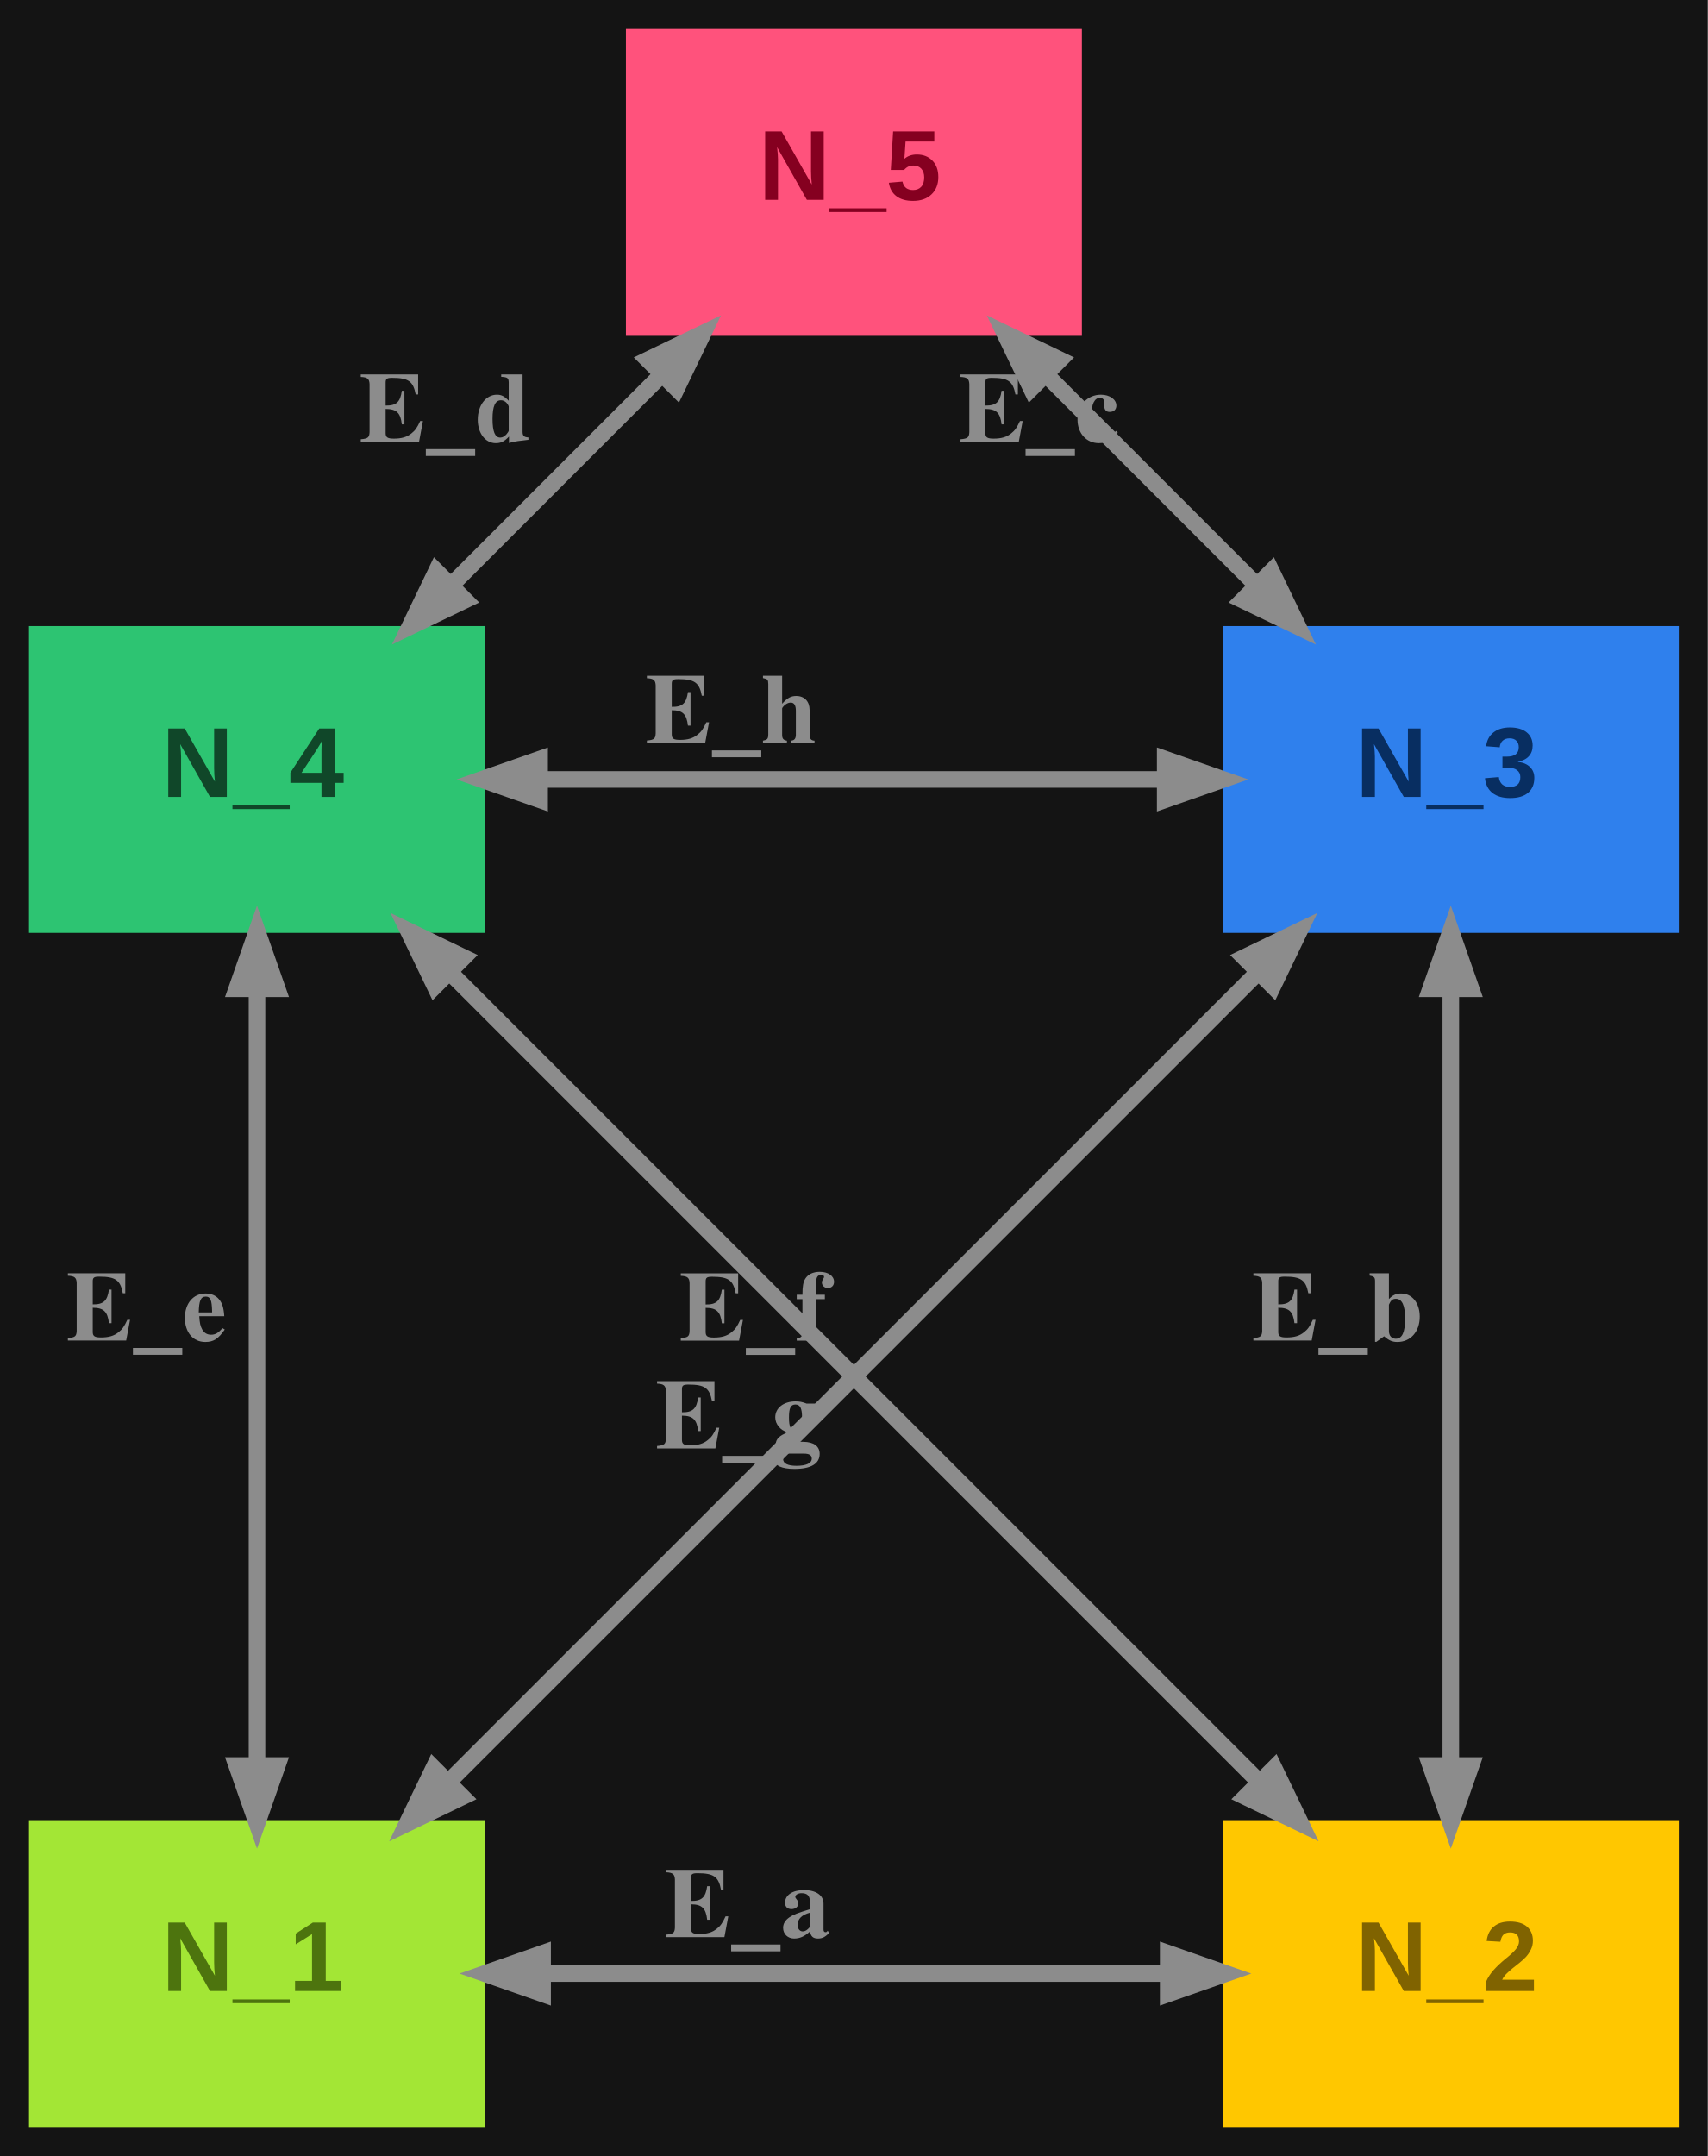
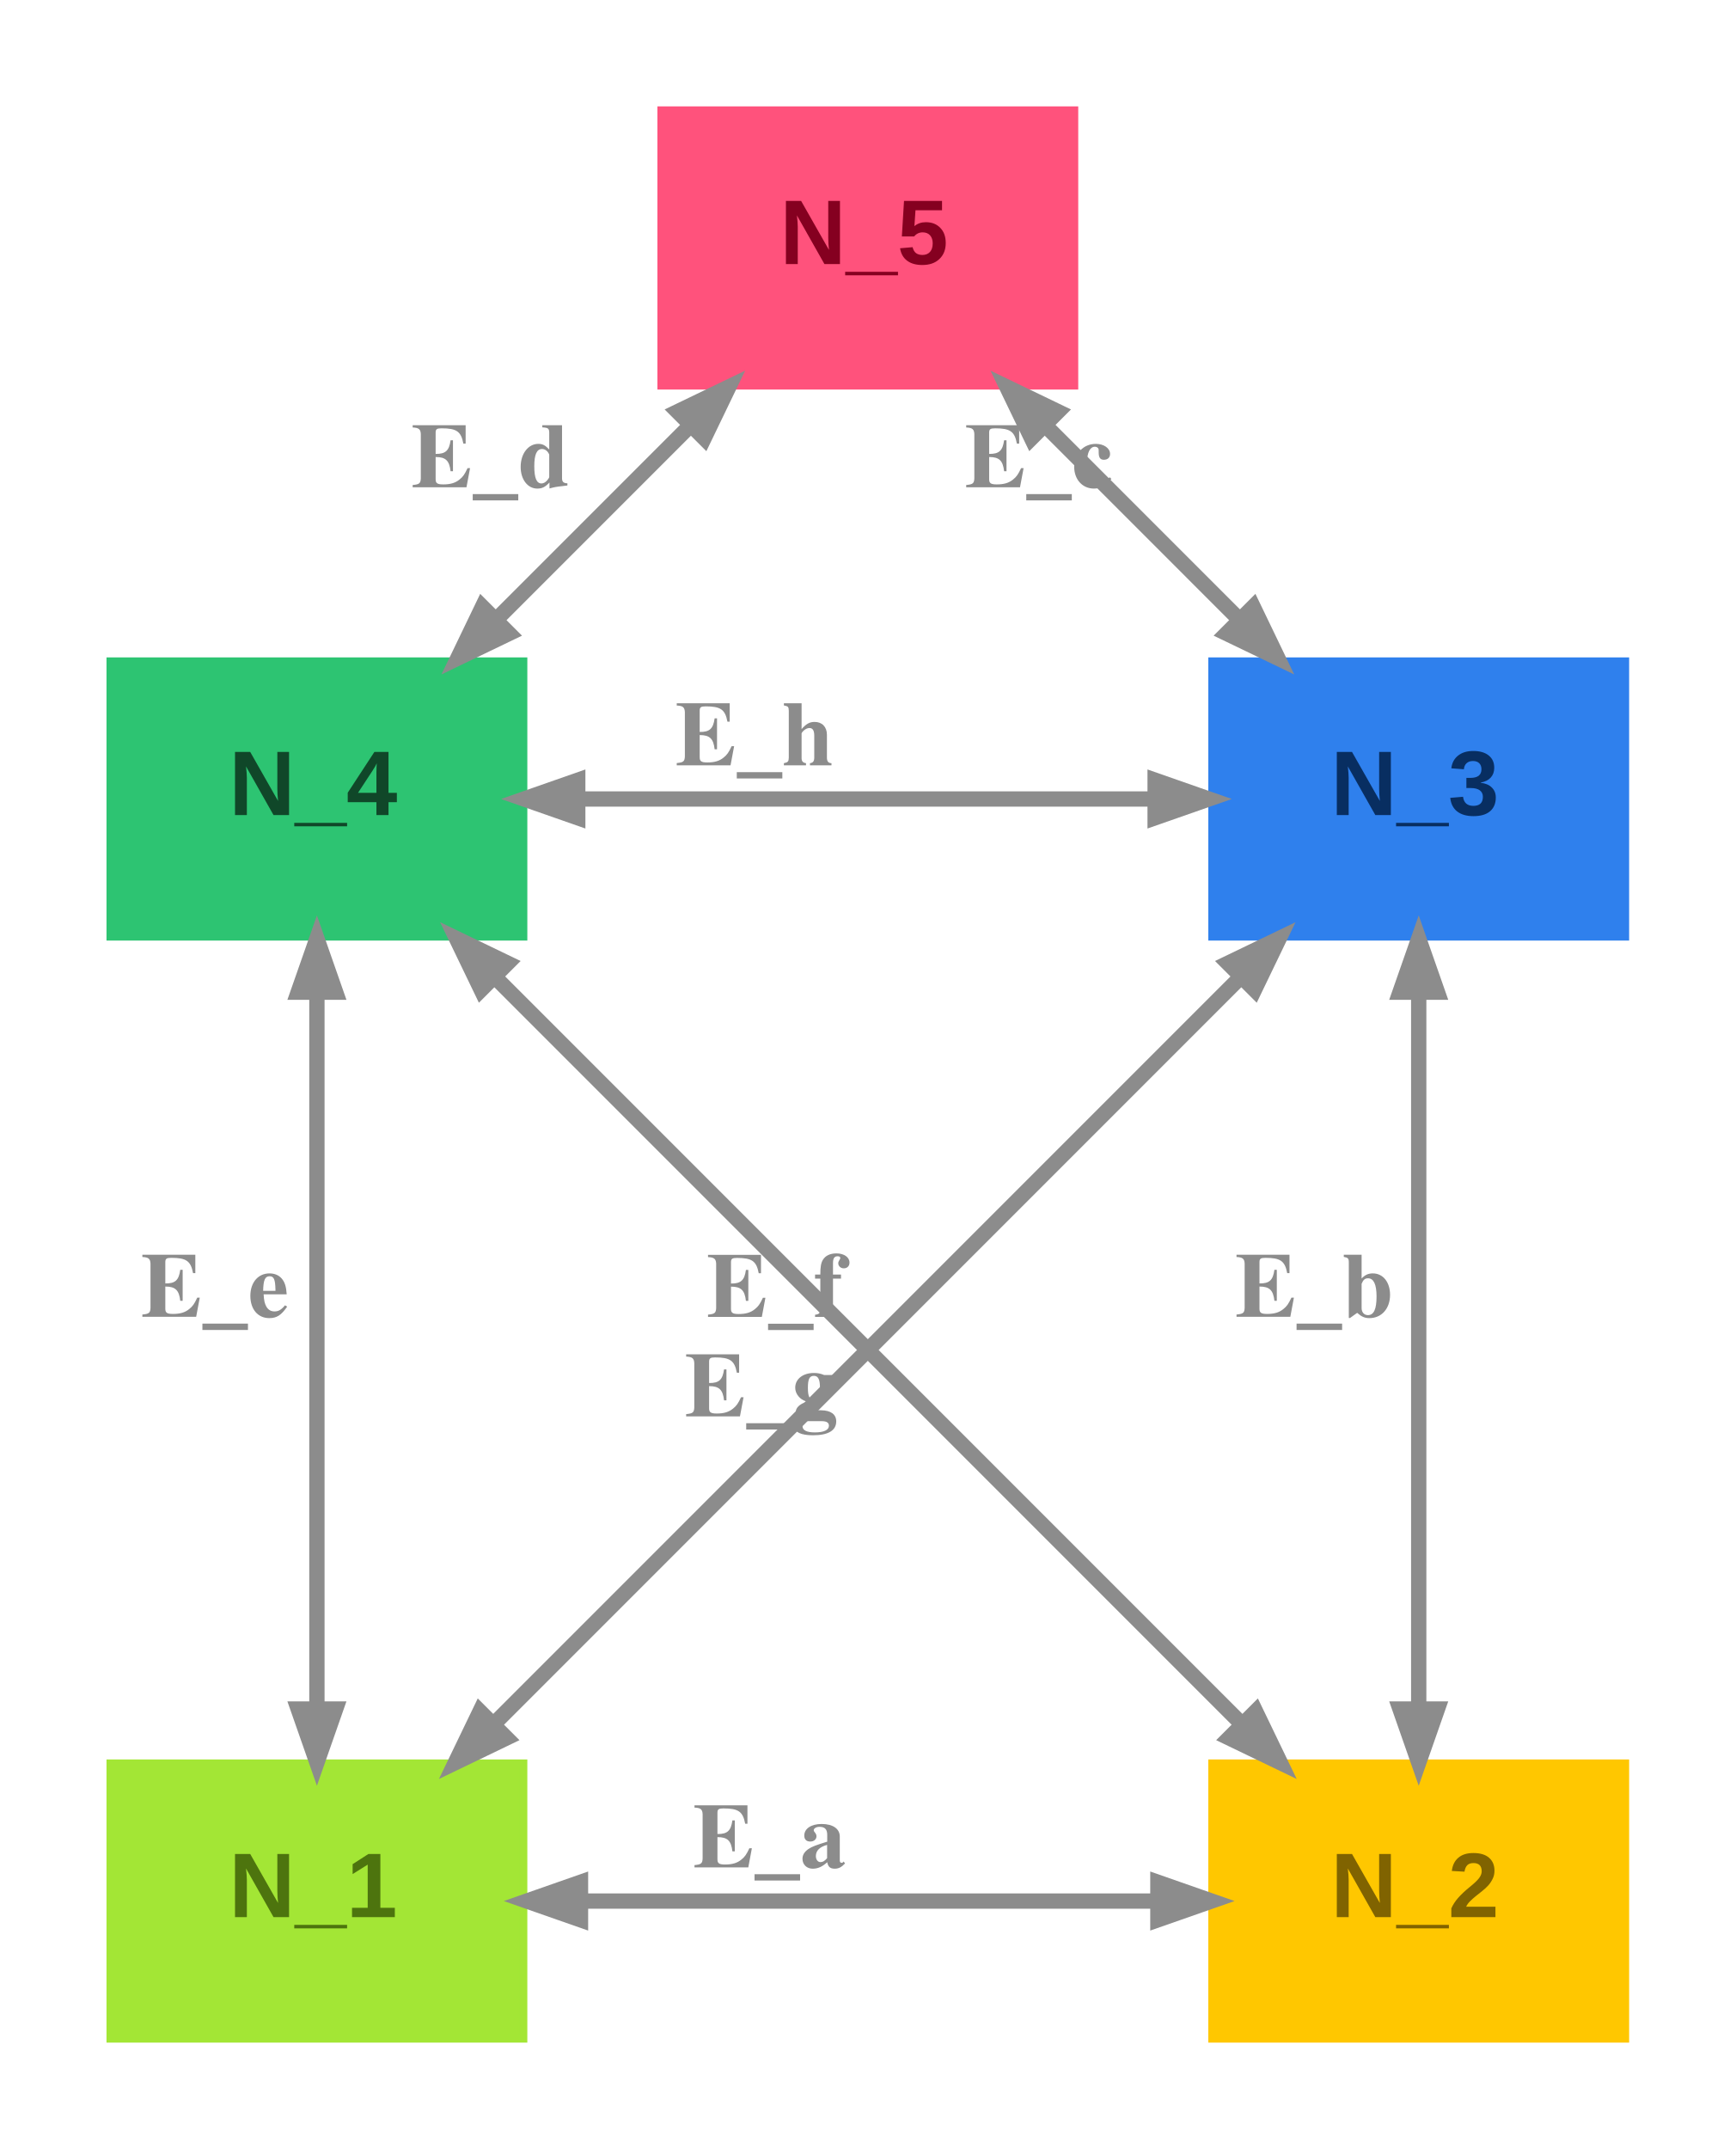
- <svg xmlns="http://www.w3.org/2000/svg" width="206pt" height="260pt" viewBox="0.00 0.00 206.00 260.00">
-   <g id="graph0" class="graph" transform="scale(1 1) rotate(0) translate(4 256)">
-     <polygon fill="#141414" stroke="transparent" points="-4,4 -4,-256 202,-256 202,4 -4,4" />
+ <svg xmlns="http://www.w3.org/2000/svg" width="227pt" height="281pt" viewBox="0.00 0.00 226.80 280.80">
+   <g id="graph0" class="graph" transform="scale(1 1) rotate(0) translate(14.4 266.4)">
+     <polygon fill="transparent" stroke="transparent" points="-14.4,14.4 -14.4,-266.4 212.4,-266.4 212.4,14.4 -14.4,14.4" />
    <g id="node1" class="node">
      <polygon fill="#a3e635" stroke="#a3e635" points="54,-36 0,-36 0,0 54,0 54,-36" />
      <text text-anchor="start" x="15.5" y="-15.9" font-family="Arial" font-weight="bold" font-size="12.00" fill="#4d740e">N_1</text>
    </g>
    <g id="node2" class="node">
      <polygon fill="#ffc700" stroke="#ffc700" points="198,-36 144,-36 144,0 198,0 198,-36" />
      <text text-anchor="start" x="159.5" y="-15.9" font-family="Arial" font-weight="bold" font-size="12.00" fill="#806300">N_2</text>
    </g>
    <g id="edge1" class="edge">
      <path fill="none" stroke="#8c8c8c" stroke-width="2" d="M136.73,-18C114.03,-18 84.35,-18 61.58,-18" />
      <polygon fill="#8c8c8c" stroke="#8c8c8c" stroke-width="2" points="136.91,-20.45 143.91,-18 136.91,-15.55 136.91,-20.45" />
      <polygon fill="#8c8c8c" stroke="#8c8c8c" stroke-width="2" points="61.45,-15.55 54.45,-18 61.45,-20.45 61.45,-15.55" />
      <text text-anchor="start" x="76.16" y="-22.4" font-family="Times,serif" font-weight="bold" font-size="12.00" fill="#8c8c8c">E_a</text>
    </g>
    <g id="node3" class="node">
      <polygon fill="#2f80ed" stroke="#2f80ed" points="198,-180 144,-180 144,-144 198,-144 198,-180" />
      <text text-anchor="start" x="159.5" y="-159.9" font-family="Arial" font-weight="bold" font-size="12.00" fill="#082e61">N_3</text>
    </g>
    <g id="edge3" class="edge">
      <path fill="none" stroke="#8c8c8c" stroke-width="2" d="M147.65,-138.65C120.8,-111.8 77,-68 50.21,-41.21" />
      <polygon fill="#8c8c8c" stroke="#8c8c8c" stroke-width="2" points="146.08,-140.54 152.76,-143.76 149.54,-137.08 146.08,-140.54" />
      <polygon fill="#8c8c8c" stroke="#8c8c8c" stroke-width="2" points="51.77,-39.31 45.09,-36.09 48.31,-42.77 51.77,-39.31" />
      <text text-anchor="start" x="77.93" y="-94.33" font-family="Times,serif" font-weight="bold" font-size="12.00" fill="#8c8c8c">E_f</text>
    </g>
    <g id="edge2" class="edge">
      <path fill="none" stroke="#8c8c8c" stroke-width="2" d="M171,-136.48C171,-110.23 171,-69.6 171,-43.4" />
      <polygon fill="#8c8c8c" stroke="#8c8c8c" stroke-width="2" points="168.55,-136.76 171,-143.76 173.45,-136.76 168.55,-136.76" />
      <polygon fill="#8c8c8c" stroke="#8c8c8c" stroke-width="2" points="173.45,-43.09 171,-36.09 168.55,-43.09 173.45,-43.09" />
      <text text-anchor="start" x="147" y="-94.34" font-family="Times,serif" font-weight="bold" font-size="12.00" fill="#8c8c8c">E_b</text>
    </g>
    <g id="node4" class="node">
      <polygon fill="#ff527c" stroke="#ff527c" points="126,-252 72,-252 72,-216 126,-216 126,-252" />
      <text text-anchor="start" x="87.5" y="-231.9" font-family="Arial" font-weight="bold" font-size="12.00" fill="#850020">N_5</text>
    </g>
    <g id="edge4" class="edge">
      <path fill="none" stroke="#8c8c8c" stroke-width="2" d="M122.16,-210.84C130.16,-202.84 139.13,-193.87 147.18,-185.82" />
      <polygon fill="#8c8c8c" stroke="#8c8c8c" stroke-width="2" points="120.39,-209.15 117.17,-215.83 123.85,-212.61 120.39,-209.15" />
      <polygon fill="#8c8c8c" stroke="#8c8c8c" stroke-width="2" points="149.37,-187.1 152.59,-180.41 145.9,-183.63 149.37,-187.1" />
      <text text-anchor="start" x="111.67" y="-202.73" font-family="Times,serif" font-weight="bold" font-size="12.00" fill="#8c8c8c">E_c</text>
    </g>
    <g id="node5" class="node">
      <polygon fill="#2dc472" stroke="#2dc472" points="54,-180 0,-180 0,-144 54,-144 54,-180" />
      <text text-anchor="start" x="15.5" y="-159.9" font-family="Arial" font-weight="bold" font-size="12.00" fill="#104729">N_4</text>
    </g>
    <g id="edge5" class="edge">
      <path fill="none" stroke="#8c8c8c" stroke-width="2" d="M75.84,-210.84C67.84,-202.84 58.87,-193.87 50.82,-185.82" />
      <polygon fill="#8c8c8c" stroke="#8c8c8c" stroke-width="2" points="74.15,-212.61 80.83,-215.83 77.61,-209.15 74.15,-212.61" />
      <polygon fill="#8c8c8c" stroke="#8c8c8c" stroke-width="2" points="52.1,-183.63 45.41,-180.41 48.63,-187.1 52.1,-183.63" />
      <text text-anchor="start" x="39.33" y="-202.73" font-family="Times,serif" font-weight="bold" font-size="12.00" fill="#8c8c8c">E_d</text>
    </g>
    <g id="edge6" class="edge">
      <path fill="none" stroke="#8c8c8c" stroke-width="2" d="M27,-136.48C27,-110.23 27,-69.6 27,-43.4" />
      <polygon fill="#8c8c8c" stroke="#8c8c8c" stroke-width="2" points="24.55,-136.76 27,-143.76 29.45,-136.76 24.55,-136.76" />
      <polygon fill="#8c8c8c" stroke="#8c8c8c" stroke-width="2" points="29.45,-43.09 27,-36.09 24.55,-43.09 29.45,-43.09" />
      <text text-anchor="start" x="4" y="-94.34" font-family="Times,serif" font-weight="bold" font-size="12.00" fill="#8c8c8c">E_e</text>
    </g>
    <g id="edge7" class="edge">
      <path fill="none" stroke="#8c8c8c" stroke-width="2" d="M50.35,-138.65C77.2,-111.8 121,-68 147.79,-41.21" />
      <polygon fill="#8c8c8c" stroke="#8c8c8c" stroke-width="2" points="48.46,-137.08 45.24,-143.76 51.92,-140.54 48.46,-137.08" />
      <polygon fill="#8c8c8c" stroke="#8c8c8c" stroke-width="2" points="149.69,-42.77 152.91,-36.09 146.23,-39.31 149.69,-42.77" />
      <text text-anchor="start" x="75.07" y="-81.33" font-family="Times,serif" font-weight="bold" font-size="12.00" fill="#8c8c8c">E_g</text>
    </g>
    <g id="edge8" class="edge">
      <path fill="none" stroke="#8c8c8c" stroke-width="2" d="M61.27,-162C83.97,-162 113.65,-162 136.42,-162" />
      <polygon fill="#8c8c8c" stroke="#8c8c8c" stroke-width="2" points="61.09,-159.55 54.09,-162 61.09,-164.45 61.09,-159.55" />
      <polygon fill="#8c8c8c" stroke="#8c8c8c" stroke-width="2" points="136.55,-164.45 143.55,-162 136.55,-159.55 136.55,-164.45" />
      <text text-anchor="start" x="73.84" y="-166.4" font-family="Times,serif" font-weight="bold" font-size="12.00" fill="#8c8c8c">E_h</text>
    </g>
  </g>
</svg>
